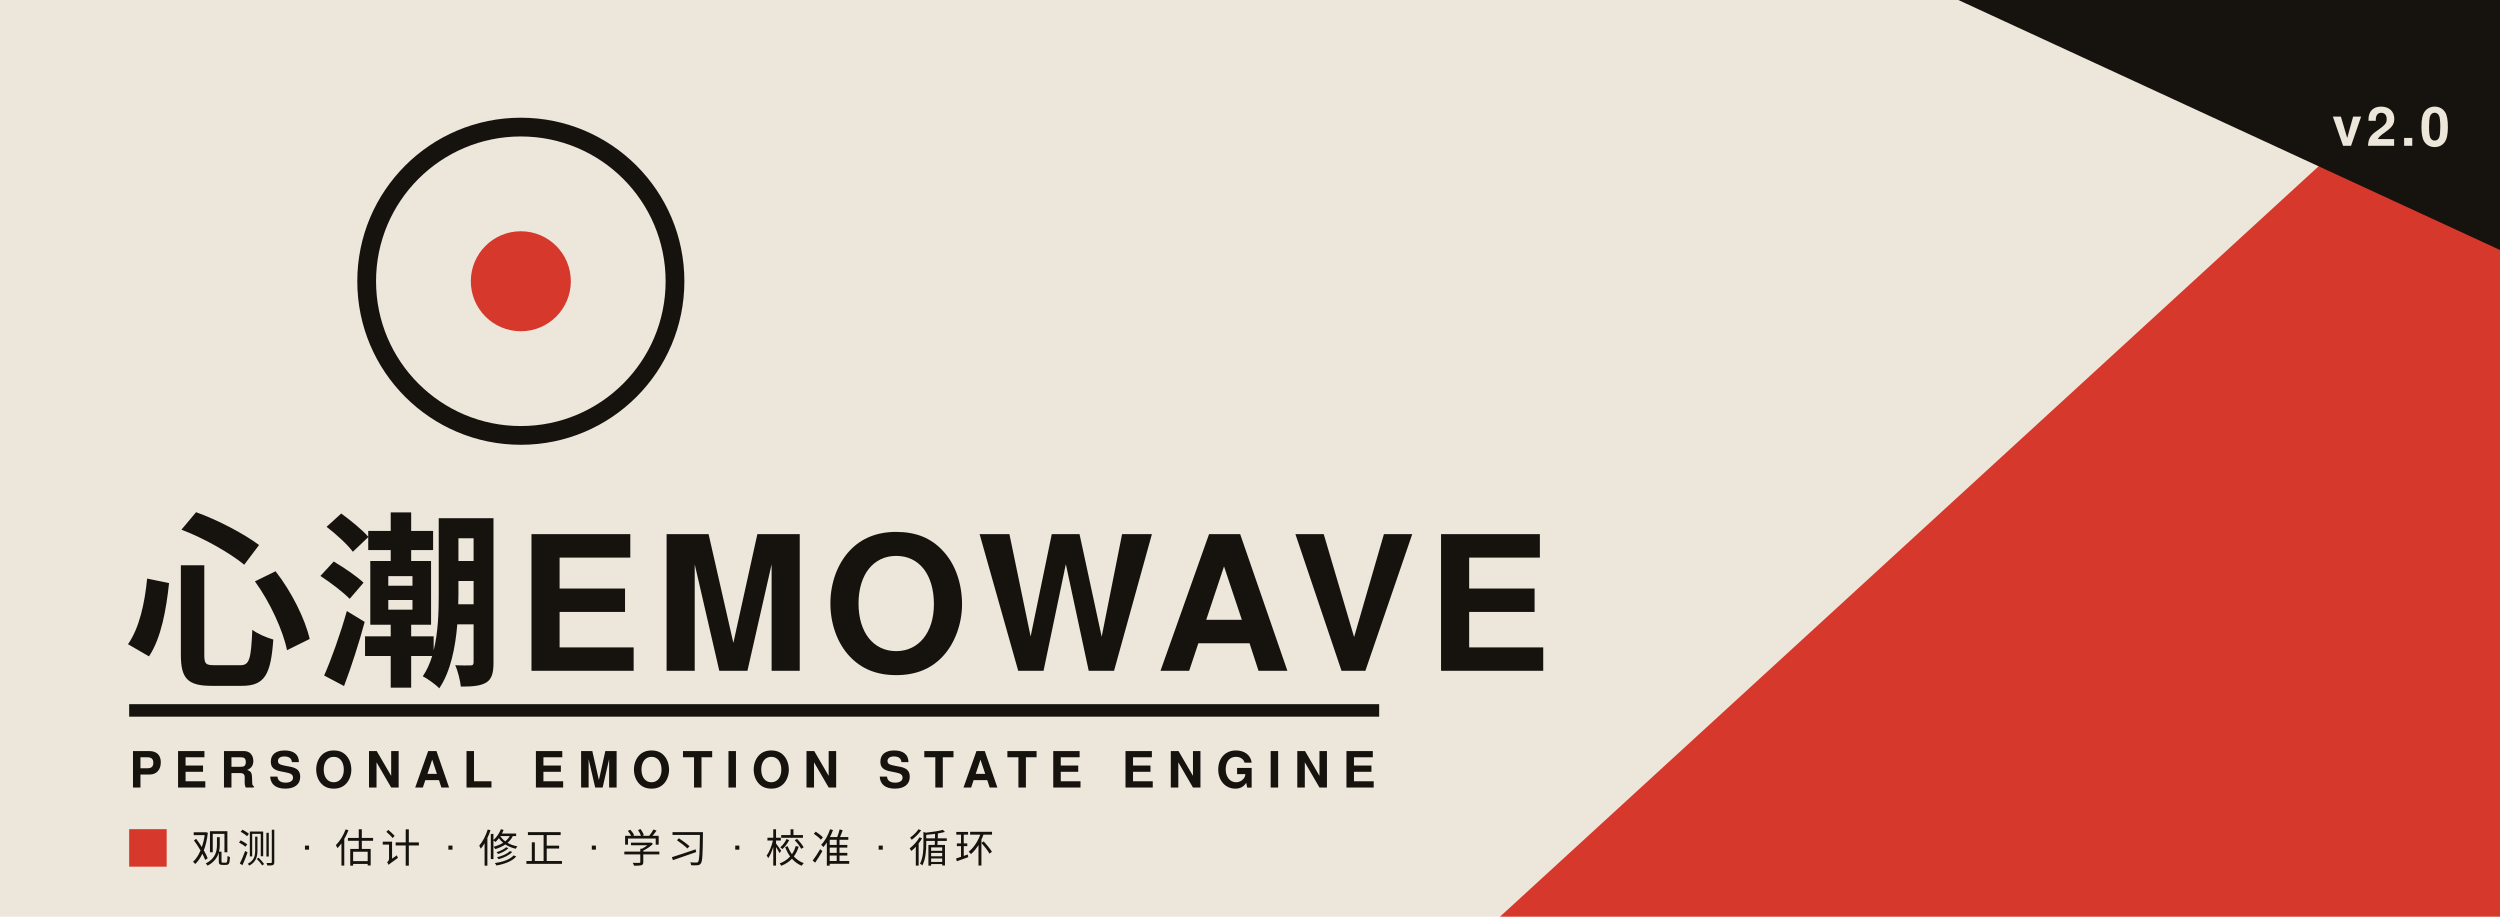
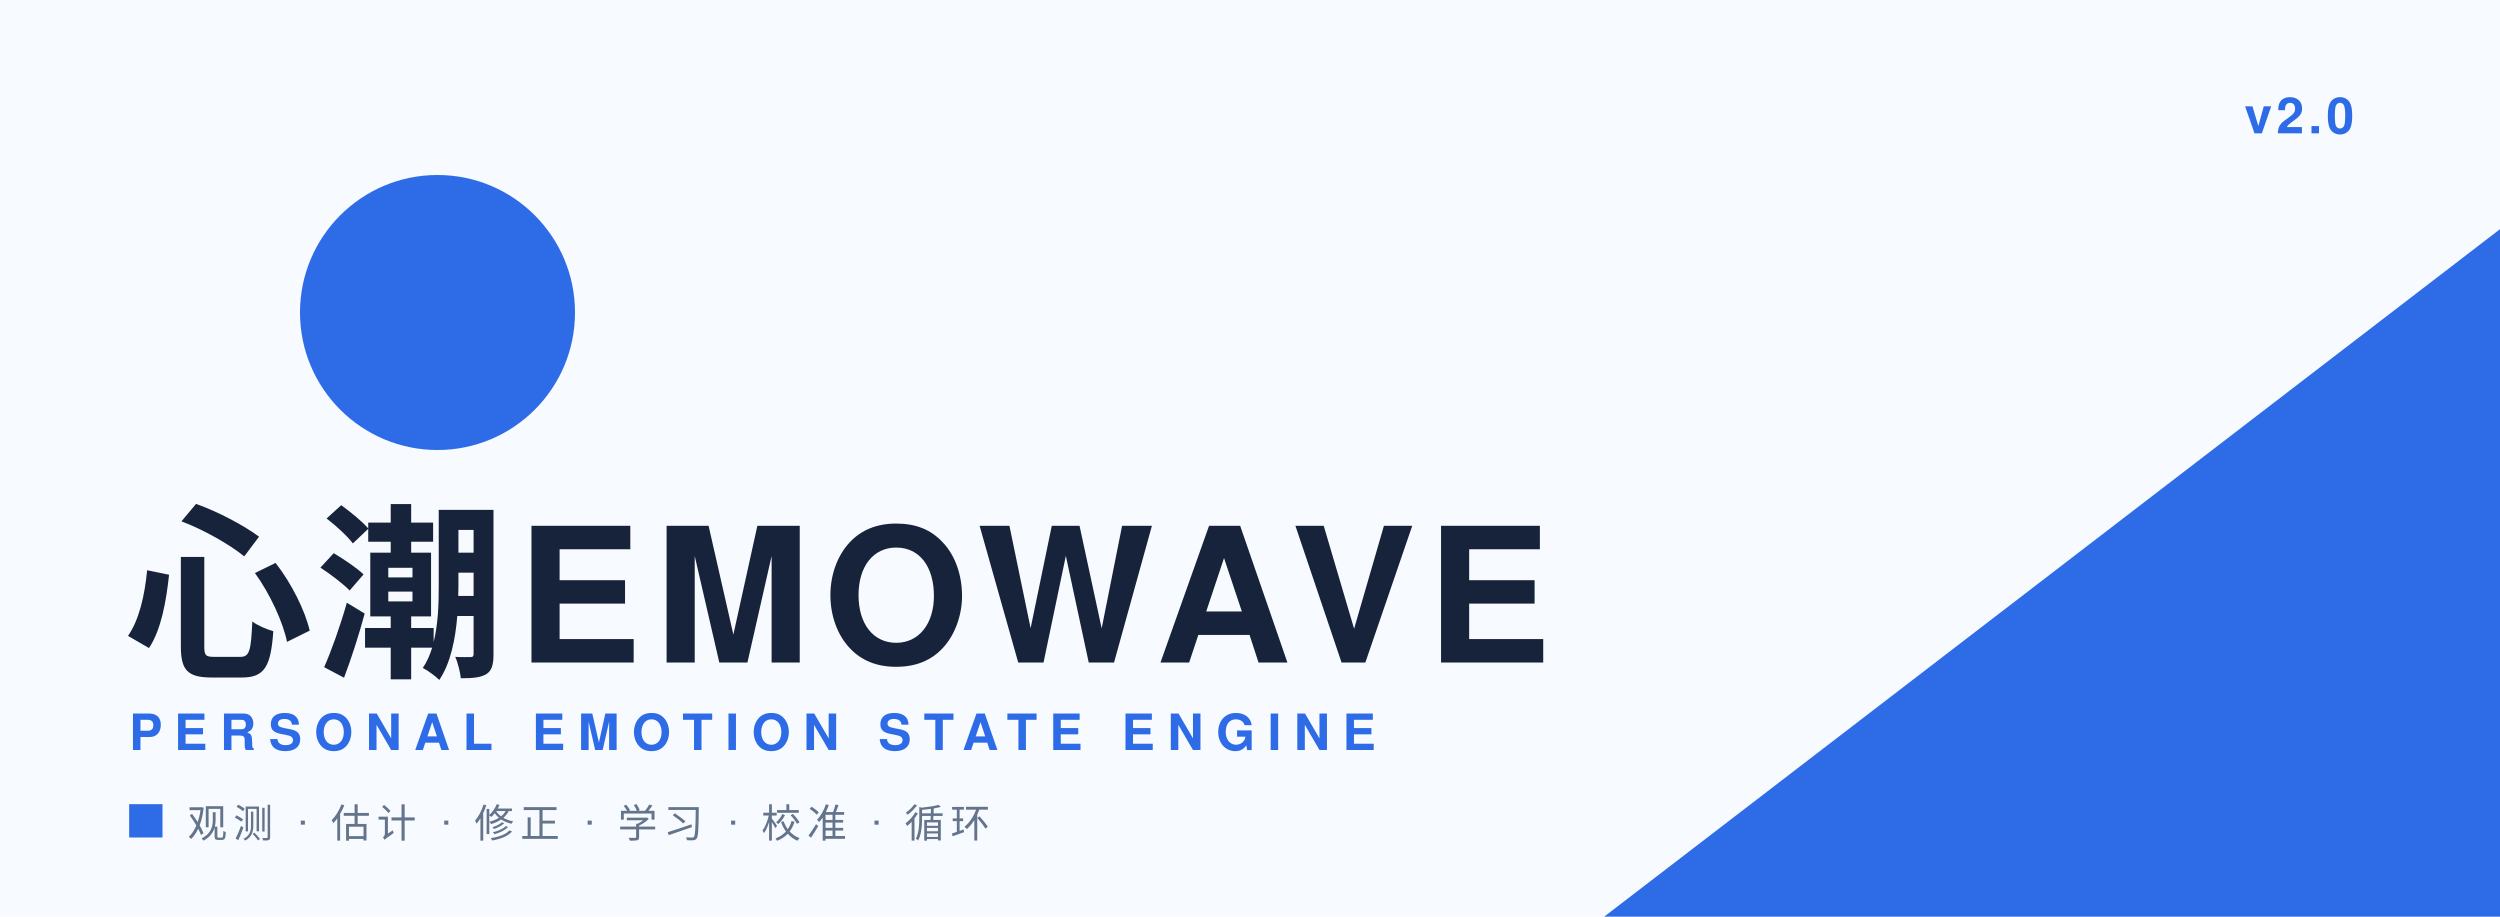
<svg xmlns="http://www.w3.org/2000/svg" viewBox="0 0 1200 440" width="1200" height="440" role="img" aria-label="心潮 EmoWave · 个人情绪状态引擎">
  <defs>
    <style>
      .t { font-family: 'Helvetica Neue', Helvetica, Arial, 'PingFang SC', 'Microsoft YaHei', sans-serif; }
    </style>
  </defs>
-   <rect width="1200" height="440" fill="#ECE6DB" />
-   <polygon points="1200,0 1200,440 720,440" fill="#D6382B" />
-   <polygon points="1200,0 1200,120 940,0" fill="#16130F" />
-   <circle cx="250" cy="135" r="74" fill="none" stroke="#16130F" stroke-width="9" />
-   <circle cx="250" cy="135" r="24" fill="#D6382B" />
-   <text class="t" x="60" y="322" fill="#16130F" font-size="90" font-weight="800" letter-spacing="2">心潮</text>
-   <text class="t" x="248" y="322" fill="#16130F" font-size="90" font-weight="800" letter-spacing="6">EMOWAVE</text>
-   <rect x="62" y="338" width="600" height="6" fill="#16130F" />
-   <text class="t" x="62" y="378" fill="#16130F" font-size="24" font-weight="600" letter-spacing="6">PERSONAL EMOTION STATE ENGINE</text>
-   <rect x="62" y="398" width="18" height="18" fill="#D6382B" />
-   <text class="t" x="92" y="414" fill="#16130F" font-size="19" font-weight="500" letter-spacing="3">观测 · 估计 · 修正 · 学习 · 校准 · 循环</text>
-   <text class="t" x="1176" y="70" fill="#ECE6DB" font-size="26" font-weight="700" letter-spacing="2" text-anchor="end">v2.0</text>
+   <rect width="1200" height="440" fill="#F7FAFF" />
+   <circle cx="210" cy="150" r="66" fill="#2E6BE6" />
+   <polygon points="1200,110 1200,440 770,440" fill="#2E6BE6" />
+   <text class="t" x="60" y="318" fill="#16233A" font-size="90" font-weight="800" letter-spacing="2">心潮</text>
+   <text class="t" x="248" y="318" fill="#16233A" font-size="90" font-weight="800" letter-spacing="6">EMOWAVE</text>
+   <text class="t" x="62" y="360" fill="#2E6BE6" font-size="24" font-weight="600" letter-spacing="6">PERSONAL EMOTION STATE ENGINE</text>
+   <rect x="62" y="386" width="16" height="16" fill="#2E6BE6" />
+   <text class="t" x="90" y="402" fill="#64748B" font-size="19" font-weight="500" letter-spacing="3">观测 · 估计 · 修正 · 学习 · 校准 · 循环</text>
+   <text class="t" x="1130" y="64" fill="#2E6BE6" font-size="24" font-weight="700" letter-spacing="2" text-anchor="end">v2.0</text>
</svg>
